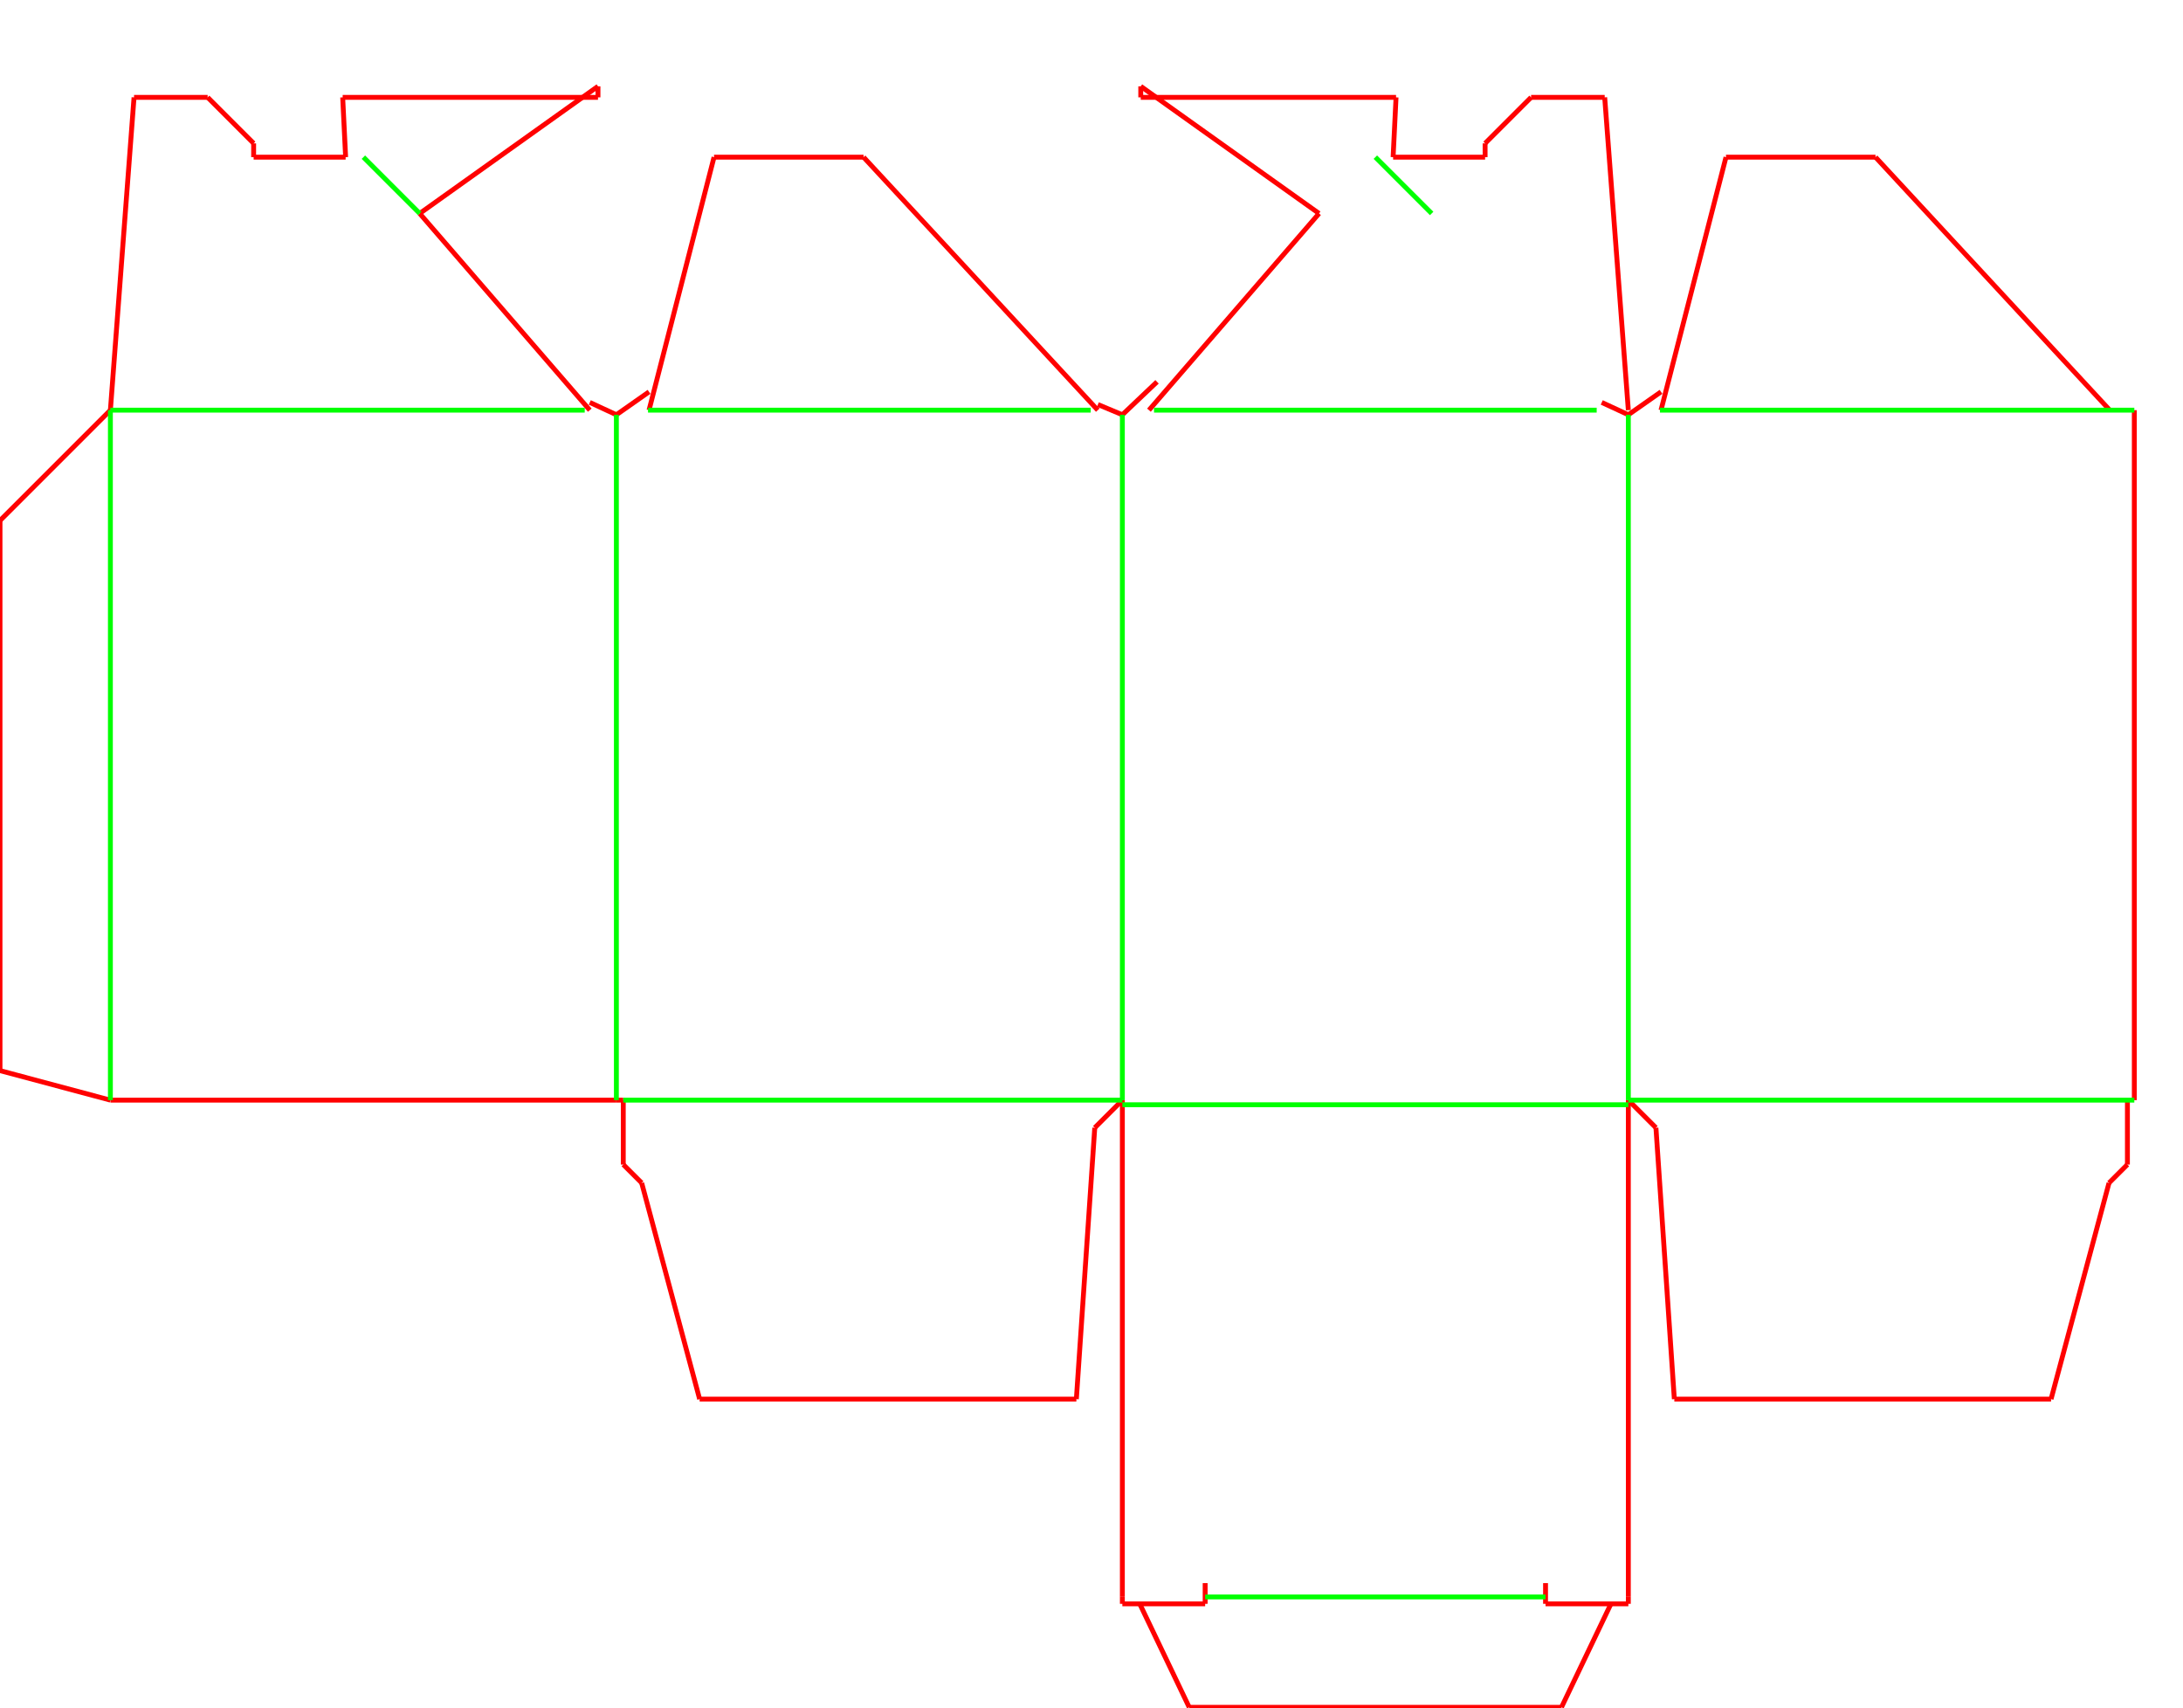
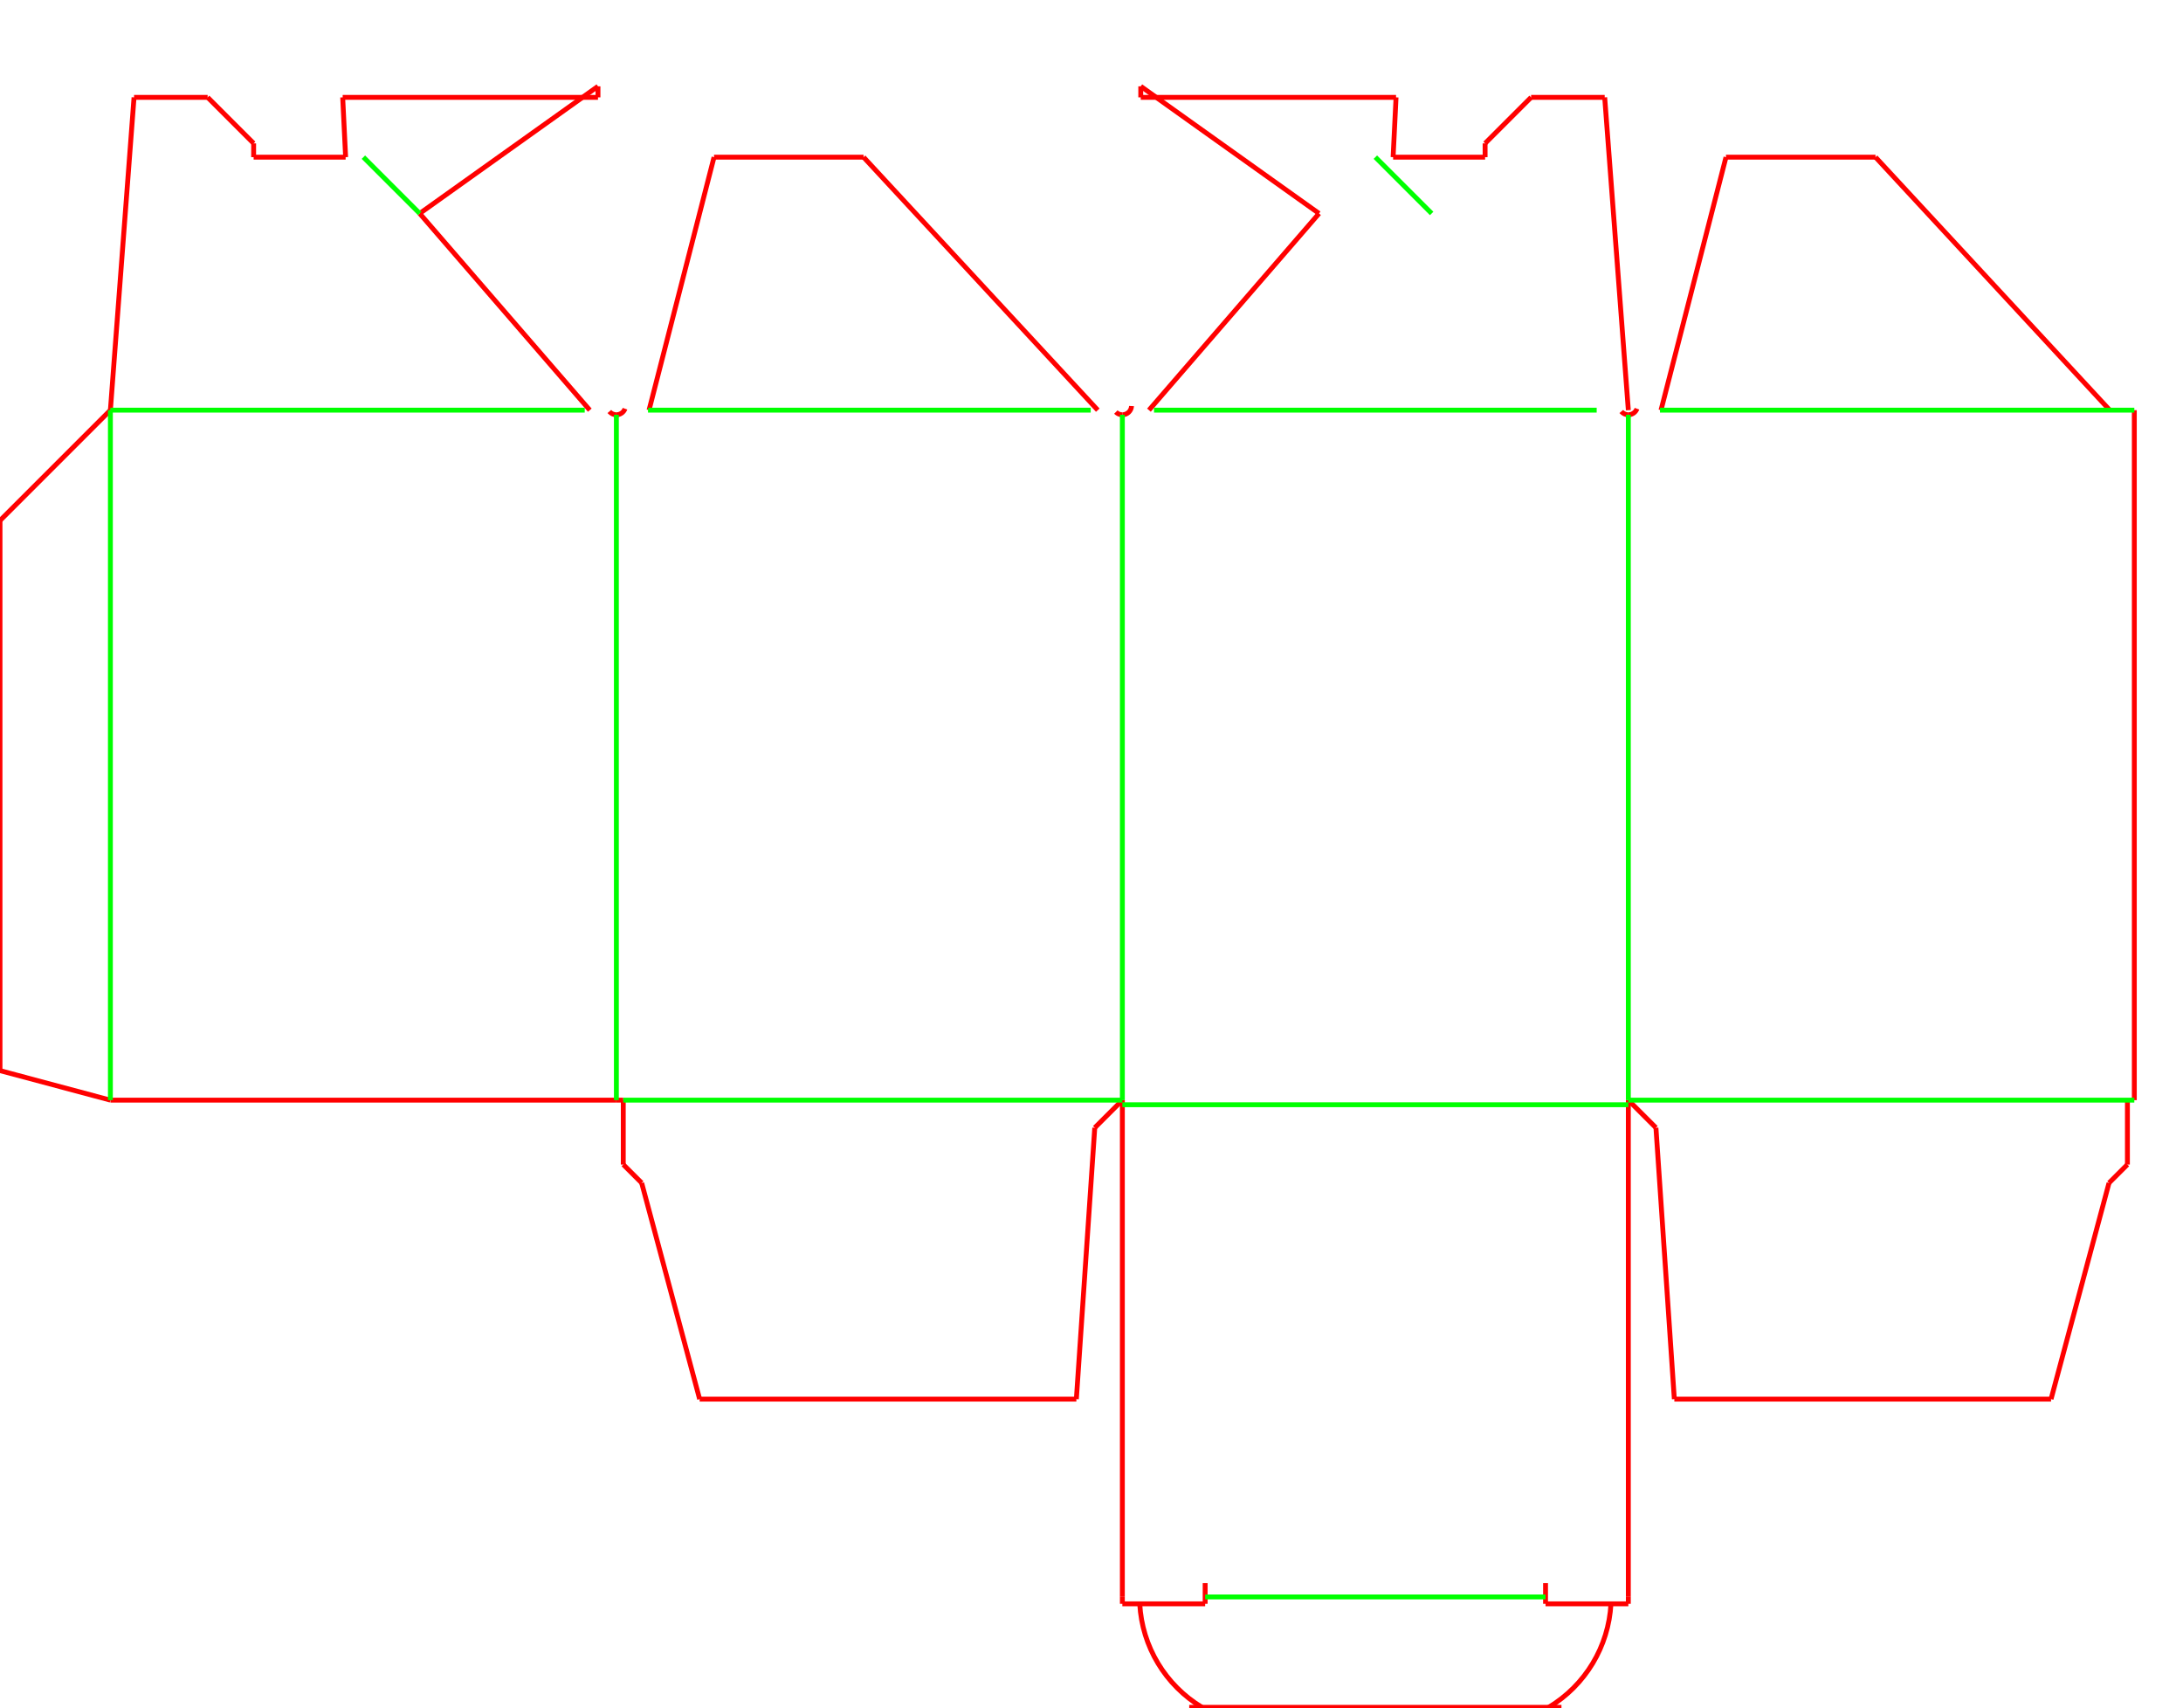
<svg xmlns="http://www.w3.org/2000/svg" width="896.850" height="701.417" viewBox="0 0 896.850 701.417">
  <g>
    <line x1="641.503" y1="701.417" x2="488.576" y2="701.417" stroke="rgb(255,0,0)" stroke-width="2" ev-style="Cutting" />
    <line x1="461.102" y1="656.063" x2="461.102" y2="658.898" stroke="rgb(255,0,0)" stroke-width="2" ev-style="Cutting" />
    <line x1="461.102" y1="658.898" x2="495.118" y2="658.898" stroke="rgb(255,0,0)" stroke-width="2" ev-style="Cutting" />
    <line x1="495.118" y1="658.898" x2="495.118" y2="650.394" stroke="rgb(255,0,0)" stroke-width="2" ev-style="Cutting" />
    <line x1="668.976" y1="658.898" x2="634.961" y2="658.898" stroke="rgb(255,0,0)" stroke-width="2" ev-style="Cutting" />
    <line x1="634.961" y1="658.898" x2="634.961" y2="650.394" stroke="rgb(255,0,0)" stroke-width="2" ev-style="Cutting" />
    <line x1="668.976" y1="656.063" x2="668.976" y2="658.898" stroke="rgb(255,0,0)" stroke-width="2" ev-style="Cutting" />
    <line x1="461.102" y1="656.063" x2="461.102" y2="451.969" stroke="rgb(255,0,0)" stroke-width="2" ev-style="Cutting" />
    <line x1="668.976" y1="451.969" x2="668.976" y2="656.063" stroke="rgb(255,0,0)" stroke-width="2" ev-style="Cutting" />
    <line x1="287.438" y1="574.803" x2="263.622" y2="485.984" stroke="rgb(255,0,0)" stroke-width="2" ev-style="Cutting" />
    <line x1="442.205" y1="574.803" x2="287.438" y2="574.803" stroke="rgb(255,0,0)" stroke-width="2" ev-style="Cutting" />
    <line x1="449.764" y1="463.307" x2="442.205" y2="574.803" stroke="rgb(255,0,0)" stroke-width="2" ev-style="Cutting" />
    <line x1="263.622" y1="485.984" x2="256.063" y2="478.425" stroke="rgb(255,0,0)" stroke-width="2" ev-style="Cutting" />
    <line x1="256.063" y1="478.425" x2="256.063" y2="451.969" stroke="rgb(255,0,0)" stroke-width="2" ev-style="Cutting" />
    <line x1="461.102" y1="451.969" x2="449.764" y2="463.307" stroke="rgb(255,0,0)" stroke-width="2" ev-style="Cutting" />
    <line x1="680.315" y1="463.307" x2="687.874" y2="574.803" stroke="rgb(255,0,0)" stroke-width="2" ev-style="Cutting" />
    <line x1="687.874" y1="574.803" x2="842.641" y2="574.803" stroke="rgb(255,0,0)" stroke-width="2" ev-style="Cutting" />
    <line x1="842.641" y1="574.803" x2="866.457" y2="485.984" stroke="rgb(255,0,0)" stroke-width="2" ev-style="Cutting" />
    <line x1="866.457" y1="485.984" x2="874.016" y2="478.425" stroke="rgb(255,0,0)" stroke-width="2" ev-style="Cutting" />
    <line x1="874.016" y1="478.425" x2="874.016" y2="451.969" stroke="rgb(255,0,0)" stroke-width="2" ev-style="Cutting" />
    <line x1="668.976" y1="451.969" x2="680.315" y2="463.307" stroke="rgb(255,0,0)" stroke-width="2" ev-style="Cutting" />
    <line x1="45.354" y1="168.504" x2="55.068" y2="40.000" stroke="rgb(255,0,0)" stroke-width="2" ev-style="Cutting" />
    <line x1="55.068" y1="40.000" x2="85.304" y2="40.000" stroke="rgb(255,0,0)" stroke-width="2" ev-style="Cutting" />
    <line x1="85.304" y1="40.000" x2="104.202" y2="58.898" stroke="rgb(255,0,0)" stroke-width="2" ev-style="Cutting" />
    <line x1="104.202" y1="58.898" x2="104.202" y2="64.567" stroke="rgb(255,0,0)" stroke-width="2" ev-style="Cutting" />
    <line x1="104.202" y1="64.567" x2="141.997" y2="64.567" stroke="rgb(255,0,0)" stroke-width="2" ev-style="Cutting" />
    <line x1="141.997" y1="64.567" x2="140.787" y2="40.000" stroke="rgb(255,0,0)" stroke-width="2" ev-style="Cutting" />
    <line x1="140.787" y1="40.000" x2="245.669" y2="40.000" stroke="rgb(255,0,0)" stroke-width="2" ev-style="Cutting" />
    <line x1="245.669" y1="40.000" x2="245.669" y2="35.465" stroke="rgb(255,0,0)" stroke-width="2" ev-style="Cutting" />
    <line x1="245.669" y1="35.465" x2="172.422" y2="87.698" stroke="rgb(255,0,0)" stroke-width="2" ev-style="Cutting" />
    <line x1="172.422" y1="87.698" x2="242.306" y2="168.504" stroke="rgb(255,0,0)" stroke-width="2" ev-style="Cutting" />
    <line x1="266.646" y1="168.504" x2="293.348" y2="64.567" stroke="rgb(255,0,0)" stroke-width="2" ev-style="Cutting" />
    <line x1="293.348" y1="64.567" x2="354.775" y2="64.567" stroke="rgb(255,0,0)" stroke-width="2" ev-style="Cutting" />
    <line x1="354.775" y1="64.567" x2="451.011" y2="168.504" stroke="rgb(255,0,0)" stroke-width="2" ev-style="Cutting" />
    <line x1="668.976" y1="168.504" x2="659.263" y2="40.000" stroke="rgb(255,0,0)" stroke-width="2" ev-style="Cutting" />
    <line x1="659.263" y1="40.000" x2="629.027" y2="40.000" stroke="rgb(255,0,0)" stroke-width="2" ev-style="Cutting" />
    <line x1="629.027" y1="40.000" x2="610.129" y2="58.898" stroke="rgb(255,0,0)" stroke-width="2" ev-style="Cutting" />
    <line x1="610.129" y1="58.898" x2="610.129" y2="64.567" stroke="rgb(255,0,0)" stroke-width="2" ev-style="Cutting" />
    <line x1="610.129" y1="64.567" x2="572.334" y2="64.567" stroke="rgb(255,0,0)" stroke-width="2" ev-style="Cutting" />
    <line x1="572.334" y1="64.567" x2="573.543" y2="40.000" stroke="rgb(255,0,0)" stroke-width="2" ev-style="Cutting" />
    <line x1="573.543" y1="40.000" x2="468.661" y2="40.000" stroke="rgb(255,0,0)" stroke-width="2" ev-style="Cutting" />
    <line x1="468.661" y1="40.000" x2="468.661" y2="35.465" stroke="rgb(255,0,0)" stroke-width="2" ev-style="Cutting" />
    <line x1="468.661" y1="35.465" x2="541.909" y2="87.698" stroke="rgb(255,0,0)" stroke-width="2" ev-style="Cutting" />
    <line x1="541.909" y1="87.698" x2="472.025" y2="168.504" stroke="rgb(255,0,0)" stroke-width="2" ev-style="Cutting" />
    <line x1="682.394" y1="168.504" x2="709.096" y2="64.567" stroke="rgb(255,0,0)" stroke-width="2" ev-style="Cutting" />
    <line x1="709.096" y1="64.567" x2="770.523" y2="64.567" stroke="rgb(255,0,0)" stroke-width="2" ev-style="Cutting" />
    <line x1="770.523" y1="64.567" x2="866.759" y2="168.504" stroke="rgb(255,0,0)" stroke-width="2" ev-style="Cutting" />
    <line x1="45.354" y1="168.504" x2="0.000" y2="213.858" stroke="rgb(255,0,0)" stroke-width="2" ev-style="Cutting" />
    <line x1="0.000" y1="213.858" x2="0.000" y2="439.836" stroke="rgb(255,0,0)" stroke-width="2" ev-style="Cutting" />
    <line x1="0.000" y1="439.836" x2="45.354" y2="451.969" stroke="rgb(255,0,0)" stroke-width="2" ev-style="Cutting" />
    <line x1="253.228" y1="451.969" x2="45.354" y2="451.969" stroke="rgb(255,0,0)" stroke-width="2" ev-style="Cutting" />
    <line x1="876.850" y1="451.969" x2="876.850" y2="168.504" stroke="rgb(255,0,0)" stroke-width="2" ev-style="Cutting" />
    <line x1="253.228" y1="451.969" x2="256.063" y2="451.969" stroke="rgb(255,0,0)" stroke-width="2" ev-style="Cutting" />
-     <line x1="468.246" y1="658.898" x2="488.576" y2="701.417" stroke="rgb(255,0,0)" stroke-width="2" ev-style="Cutting" />
-     <line x1="661.833" y1="658.898" x2="641.503" y2="701.417" stroke="rgb(255,0,0)" stroke-width="2" ev-style="Cutting" />
-     <line x1="253.228" y1="170.394" x2="266.646" y2="160.983" stroke="rgb(255,0,0)" stroke-width="2" ev-style="Cutting" />
-     <line x1="253.228" y1="170.394" x2="242.306" y2="165.329" stroke="rgb(255,0,0)" stroke-width="2" ev-style="Cutting" />
-     <line x1="461.102" y1="170.394" x2="451.053" y2="166.190" stroke="rgb(255,0,0)" stroke-width="2" ev-style="Cutting" />
-     <line x1="461.102" y1="170.394" x2="475.351" y2="156.863" stroke="rgb(255,0,0)" stroke-width="2" ev-style="Cutting" />
-     <line x1="668.976" y1="170.394" x2="682.394" y2="160.983" stroke="rgb(255,0,0)" stroke-width="2" ev-style="Cutting" />
-     <line x1="668.976" y1="170.394" x2="658.054" y2="165.329" stroke="rgb(255,0,0)" stroke-width="2" ev-style="Cutting" />
+     <path d="M 468.246 658.898 C 469.187 676.438 478.772 692.369 493.829 701.417" fill="none" stroke="rgb(255,0,0)" stroke-width="2" ev-style="Cutting" />
+     <path d="M 661.833 658.898 C 660.892 676.438 651.307 692.369 636.249 701.417" fill="none" stroke="rgb(255,0,0)" stroke-width="2" ev-style="Cutting" />
+     <path d="M 253.228 170.394 C 254.816 170.394 256.237 169.400 256.781 167.907" fill="none" stroke="rgb(255,0,0)" stroke-width="2" ev-style="Cutting" />
+     <path d="M 253.228 170.394 C 252.113 170.394 251.059 169.902 250.341 169.052" fill="none" stroke="rgb(255,0,0)" stroke-width="2" ev-style="Cutting" />
+     <path d="M 461.102 170.394 C 460.101 170.394 459.137 169.997 458.430 169.286" fill="none" stroke="rgb(255,0,0)" stroke-width="2" ev-style="Cutting" />
+     <path d="M 461.102 170.394 C 463.113 170.394 464.772 168.821 464.878 166.811" fill="none" stroke="rgb(255,0,0)" stroke-width="2" ev-style="Cutting" />
+     <path d="M 668.976 170.394 C 670.564 170.394 671.985 169.400 672.529 167.907" fill="none" stroke="rgb(255,0,0)" stroke-width="2" ev-style="Cutting" />
+     <path d="M 668.976 170.394 C 667.861 170.394 666.807 169.902 666.089 169.052" fill="none" stroke="rgb(255,0,0)" stroke-width="2" ev-style="Cutting" />
    <line x1="634.961" y1="656.063" x2="495.118" y2="656.063" stroke="rgb(0,255,0)" stroke-width="2" ev-style="Creasing" />
    <line x1="461.102" y1="453.858" x2="668.976" y2="453.858" stroke="rgb(0,255,0)" stroke-width="2" ev-style="Creasing" />
    <line x1="45.354" y1="451.969" x2="45.354" y2="168.504" stroke="rgb(0,255,0)" stroke-width="2" ev-style="Creasing" />
    <line x1="256.063" y1="451.969" x2="461.102" y2="451.969" stroke="rgb(0,255,0)" stroke-width="2" ev-style="Creasing" />
    <line x1="461.102" y1="451.969" x2="461.102" y2="170.394" stroke="rgb(0,255,0)" stroke-width="2" ev-style="Creasing" />
    <line x1="876.850" y1="451.969" x2="668.976" y2="451.969" stroke="rgb(0,255,0)" stroke-width="2" ev-style="Creasing" />
    <line x1="253.228" y1="170.394" x2="253.228" y2="451.969" stroke="rgb(0,255,0)" stroke-width="2" ev-style="Creasing" />
    <line x1="668.976" y1="170.394" x2="668.976" y2="451.969" stroke="rgb(0,255,0)" stroke-width="2" ev-style="Creasing" />
    <line x1="45.354" y1="168.504" x2="240.227" y2="168.504" stroke="rgb(0,255,0)" stroke-width="2" ev-style="Creasing" />
    <line x1="266.230" y1="168.504" x2="448.101" y2="168.504" stroke="rgb(0,255,0)" stroke-width="2" ev-style="Creasing" />
    <line x1="474.104" y1="168.504" x2="655.975" y2="168.504" stroke="rgb(0,255,0)" stroke-width="2" ev-style="Creasing" />
    <line x1="681.978" y1="168.504" x2="876.850" y2="168.504" stroke="rgb(0,255,0)" stroke-width="2" ev-style="Creasing" />
    <line x1="172.422" y1="87.698" x2="149.291" y2="64.567" stroke="rgb(0,255,0)" stroke-width="2" ev-style="Creasing" />
    <line x1="588.170" y1="87.698" x2="565.039" y2="64.567" stroke="rgb(0,255,0)" stroke-width="2" ev-style="Creasing" />
  </g>
</svg>
